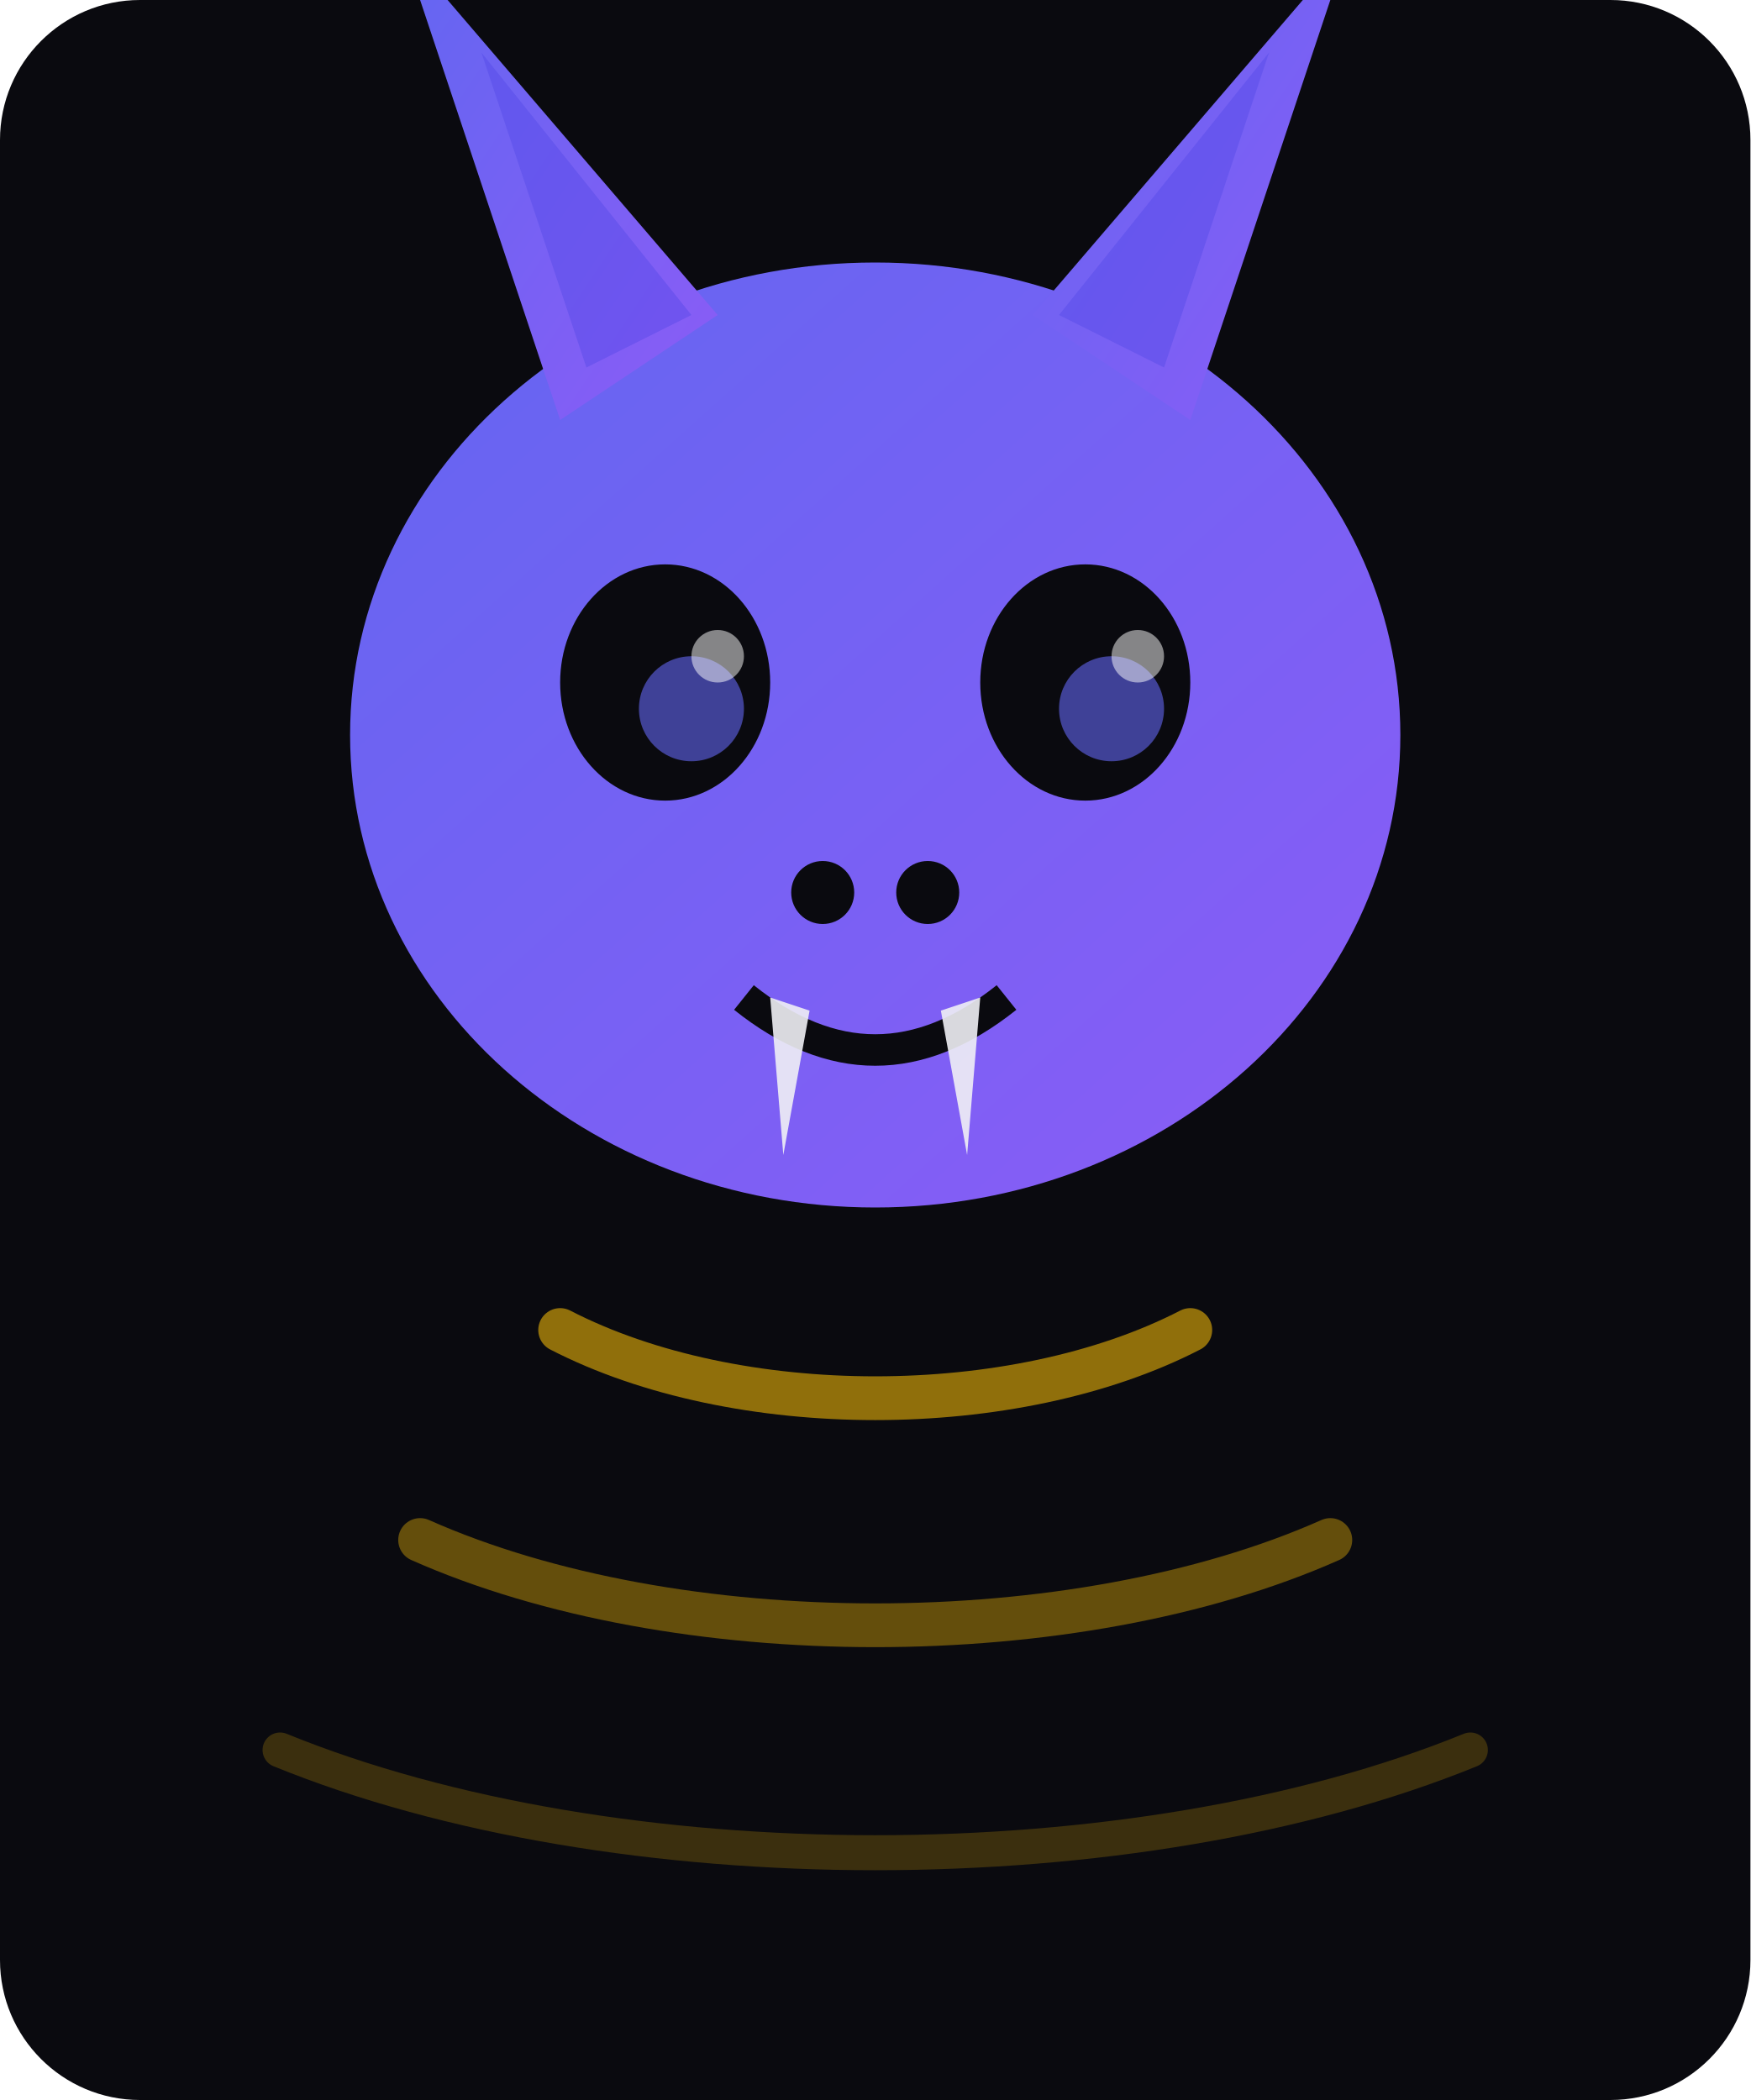
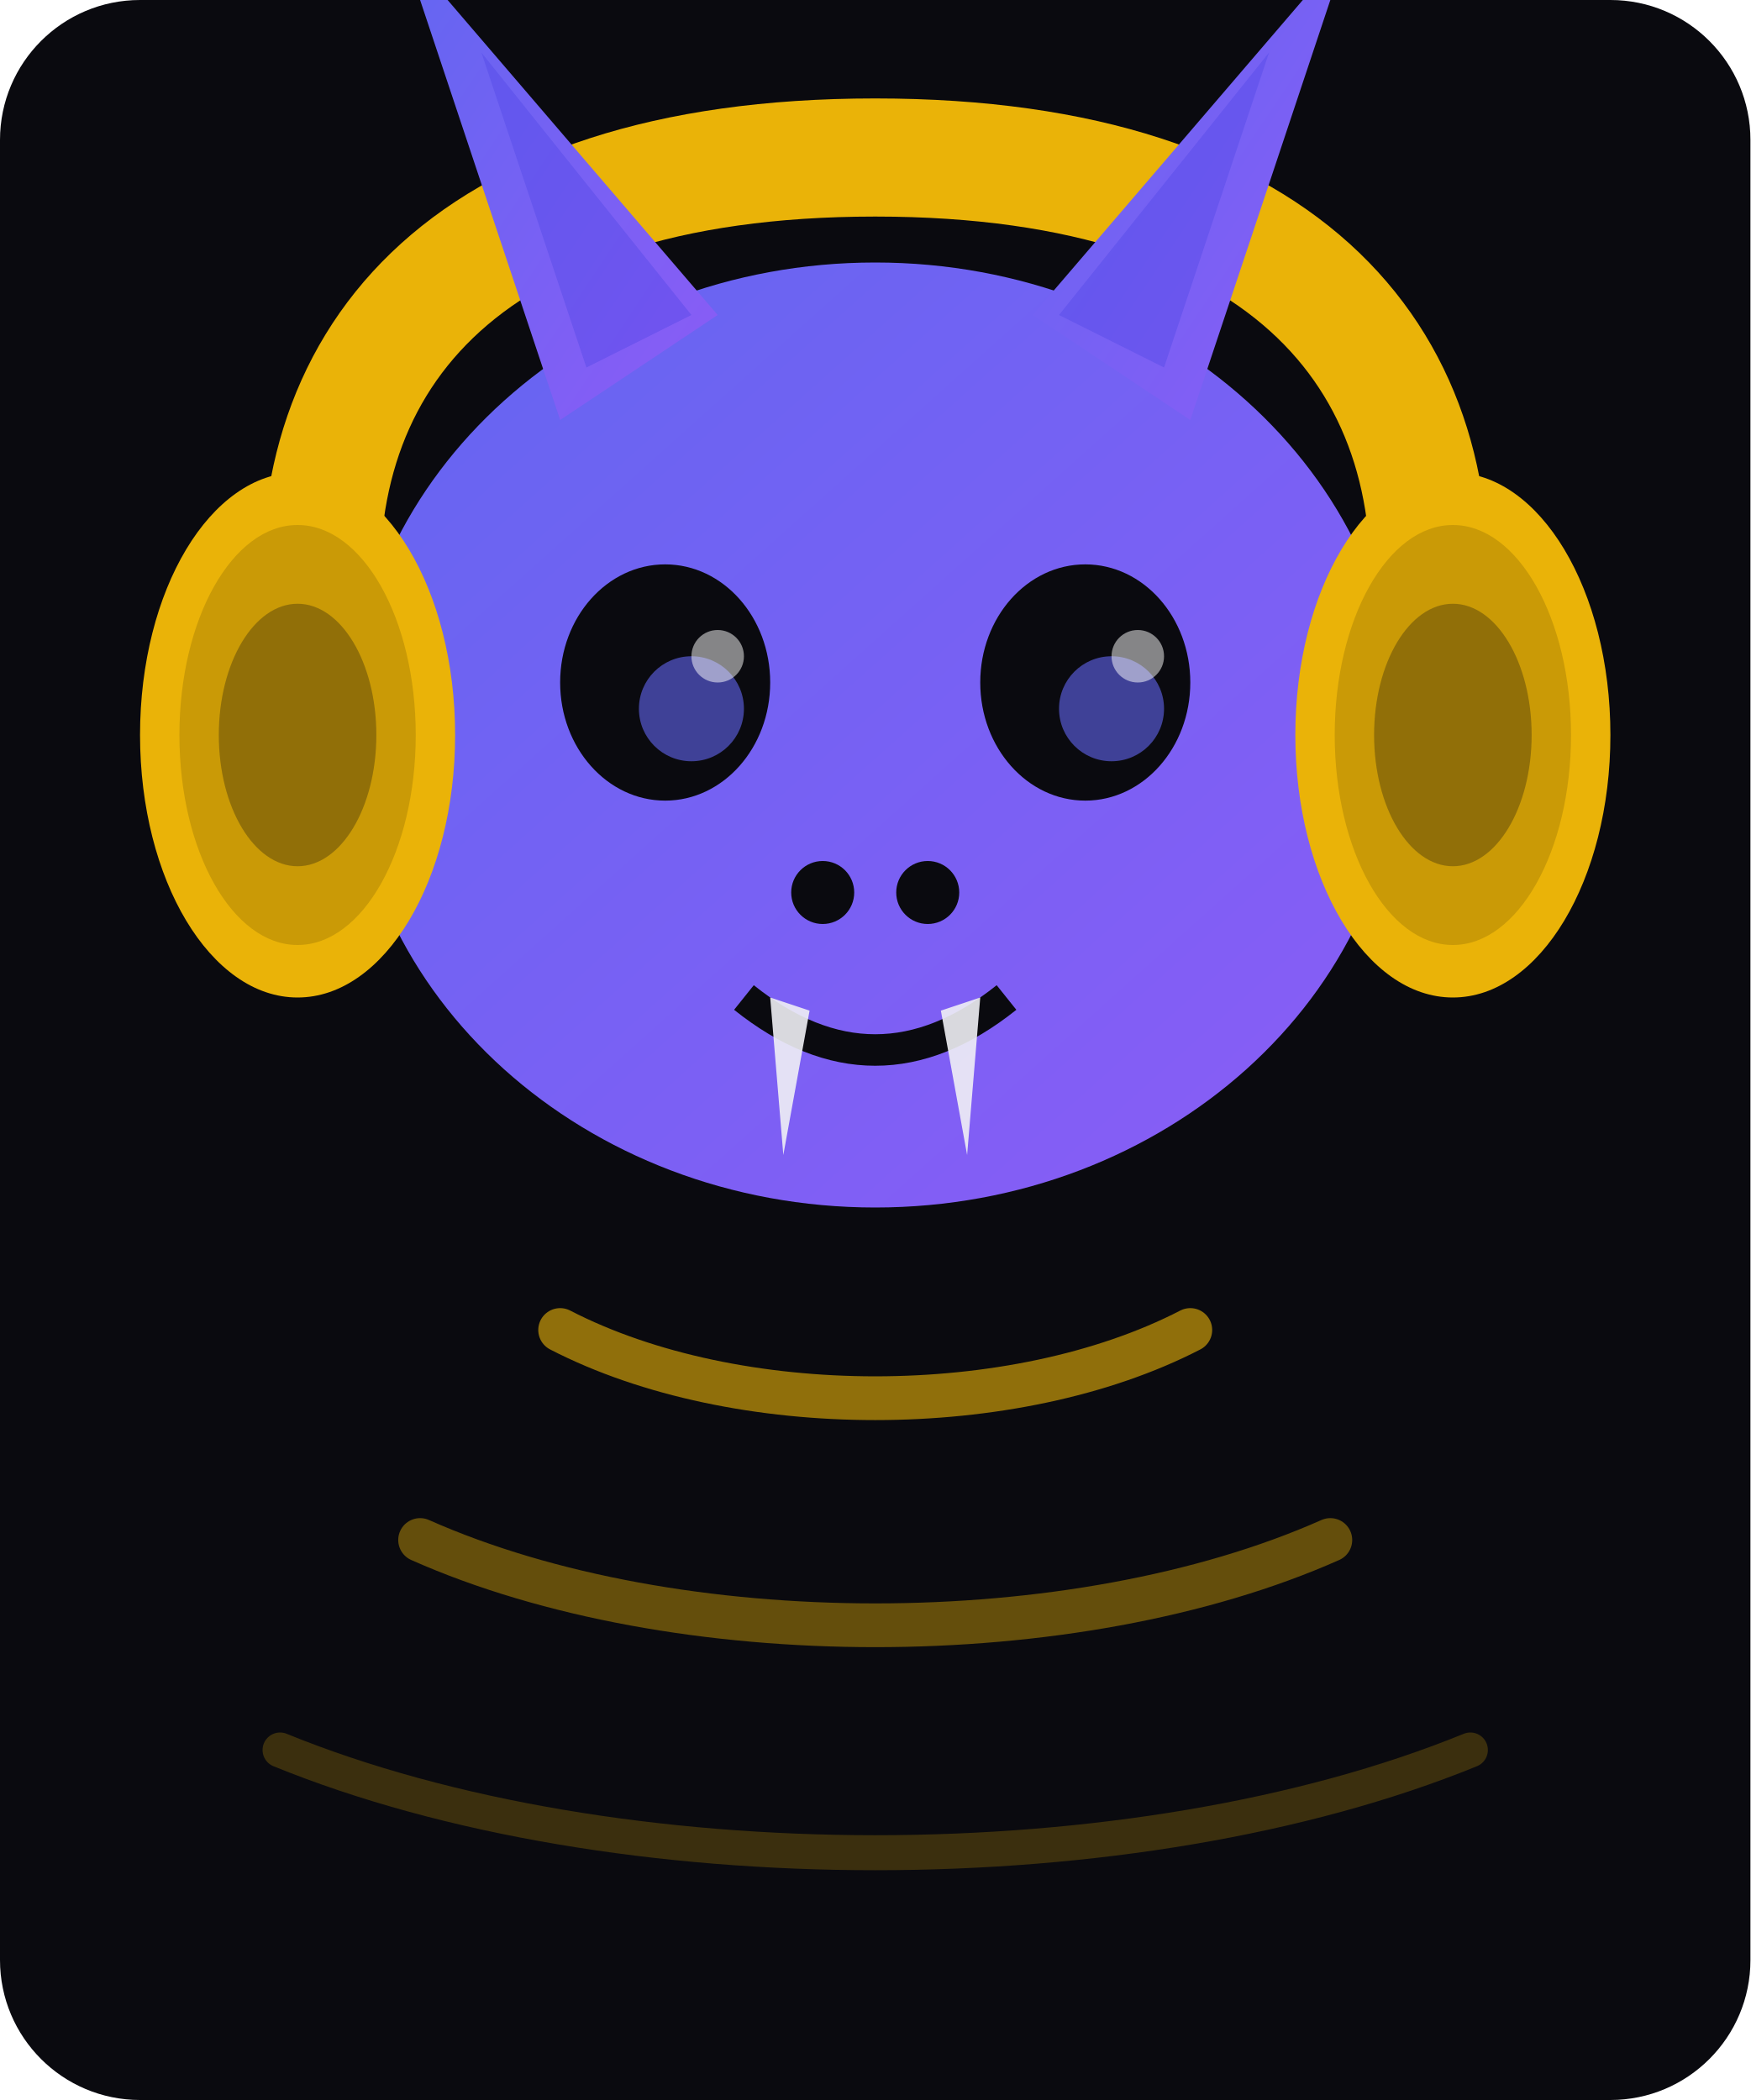
<svg xmlns="http://www.w3.org/2000/svg" viewBox="0 0 100 120" fill="none">
  <rect width="100" height="120" fill="#0a0a0f" rx="8" />
  <defs>
    <linearGradient id="batGrad" x1="0%" y1="0%" x2="100%" y2="100%">
      <stop offset="0%" stop-color="#6366f1" />
      <stop offset="100%" stop-color="#8b5cf6" />
    </linearGradient>
  </defs>
  <g transform="translate(50, 42) scale(1.5)">
    <ellipse cx="0" cy="0" rx="20" ry="18" fill="url(#batGrad)" />
+     <path d="M -21 -4 C -22 -14 -16 -22 0 -22 C 16 -22 22 -14 21 -4" stroke="#eab308" stroke-width="4.5" stroke-linecap="round" fill="none" />
+     <ellipse cx="-22" cy="0" rx="6" ry="10" fill="#eab308" />
+     <ellipse cx="-22" cy="0" rx="4.5" ry="8" fill="#ca9a06" />
+     <ellipse cx="-22" cy="0" rx="3" ry="5" fill="#0a0a0f" opacity="0.3" />
+     <ellipse cx="22" cy="0" rx="6" ry="10" fill="#eab308" />
+     <ellipse cx="22" cy="0" rx="4.5" ry="8" fill="#ca9a06" />
+     <ellipse cx="22" cy="0" rx="3" ry="5" fill="#0a0a0f" opacity="0.3" />
    <path d="M -12 -12 L -18 -30 L -6 -16 Z" fill="url(#batGrad)" />
    <path d="M 12 -12 L 18 -30 L 6 -16 Z" fill="url(#batGrad)" />
    <path d="M -11 -14 L -15 -26 L -7 -16 Z" fill="#4f46e5" opacity="0.4" />
    <path d="M 11 -14 L 15 -26 L 7 -16 Z" fill="#4f46e5" opacity="0.4" />
    <circle cx="-2" cy="6" r="1.2" fill="#0a0a0f" />
    <circle cx="2" cy="6" r="1.2" fill="#0a0a0f" />
    <ellipse cx="-8" cy="-2" rx="4" ry="4.5" fill="#0a0a0f" />
    <ellipse cx="8" cy="-2" rx="4" ry="4.5" fill="#0a0a0f" />
    <circle cx="-7" cy="-1" r="2" fill="#6366f1" opacity="0.6" />
    <circle cx="9" cy="-1" r="2" fill="#6366f1" opacity="0.6" />
    <circle cx="-6" cy="-3" r="1" fill="rgba(255,255,255,0.5)" />
    <circle cx="10" cy="-3" r="1" fill="rgba(255,255,255,0.5)" />
    <path d="M -5 10 Q 0 14 5 10" stroke="#0a0a0f" stroke-width="1.2" fill="none" />
    <path d="M -4 10 L -3.5 16 L -2.5 10.5" fill="#f0f0f5" opacity="0.9" />
    <path d="M 4 10 L 3.5 16 L 2.5 10.5" fill="#f0f0f5" opacity="0.9" />
  </g>
  <path d="M 32 76 A 26 14 0 0 0 68 76" stroke="#eab308" stroke-width="2.5" stroke-linecap="round" fill="none" opacity="0.6" />
  <path d="M 24 88 A 38 18 0 0 0 76 88" stroke="#eab308" stroke-width="2.5" stroke-linecap="round" fill="none" opacity="0.4" />
  <path d="M 16 100 A 50 22 0 0 0 84 100" stroke="#eab308" stroke-width="2" stroke-linecap="round" fill="none" opacity="0.22" />
</svg>
